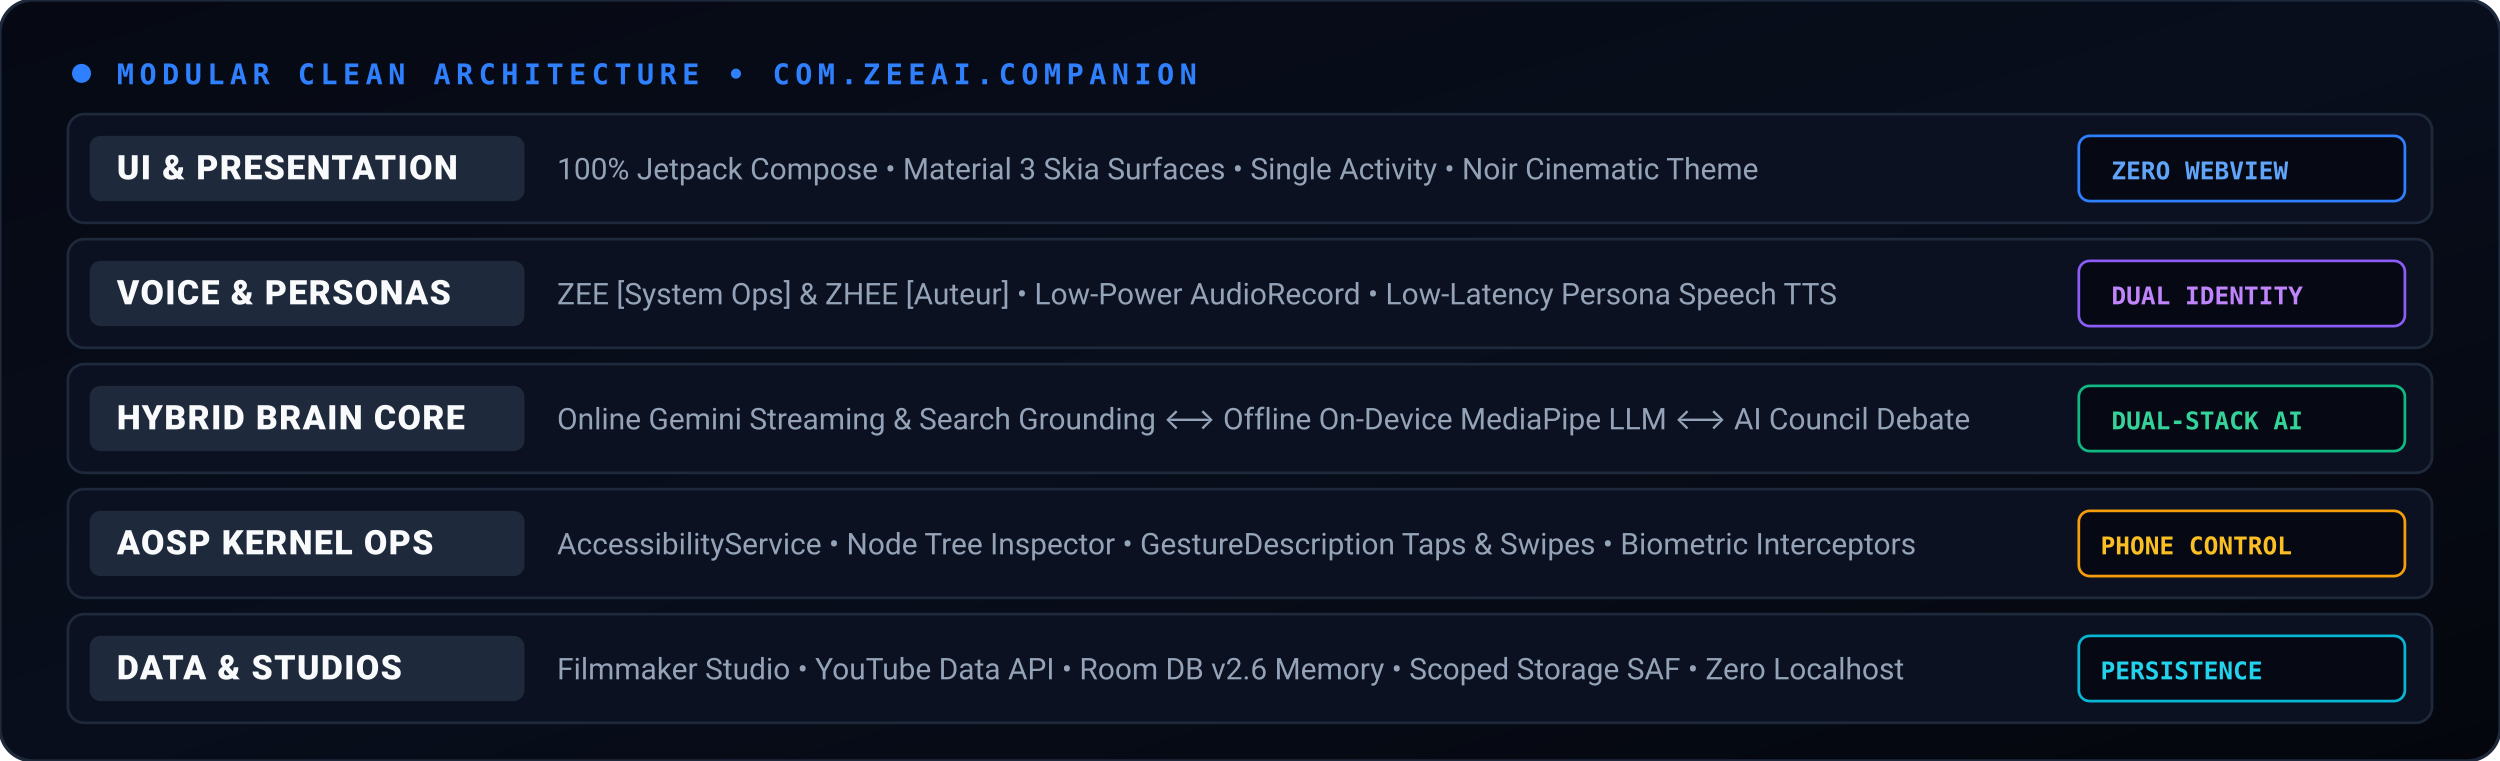
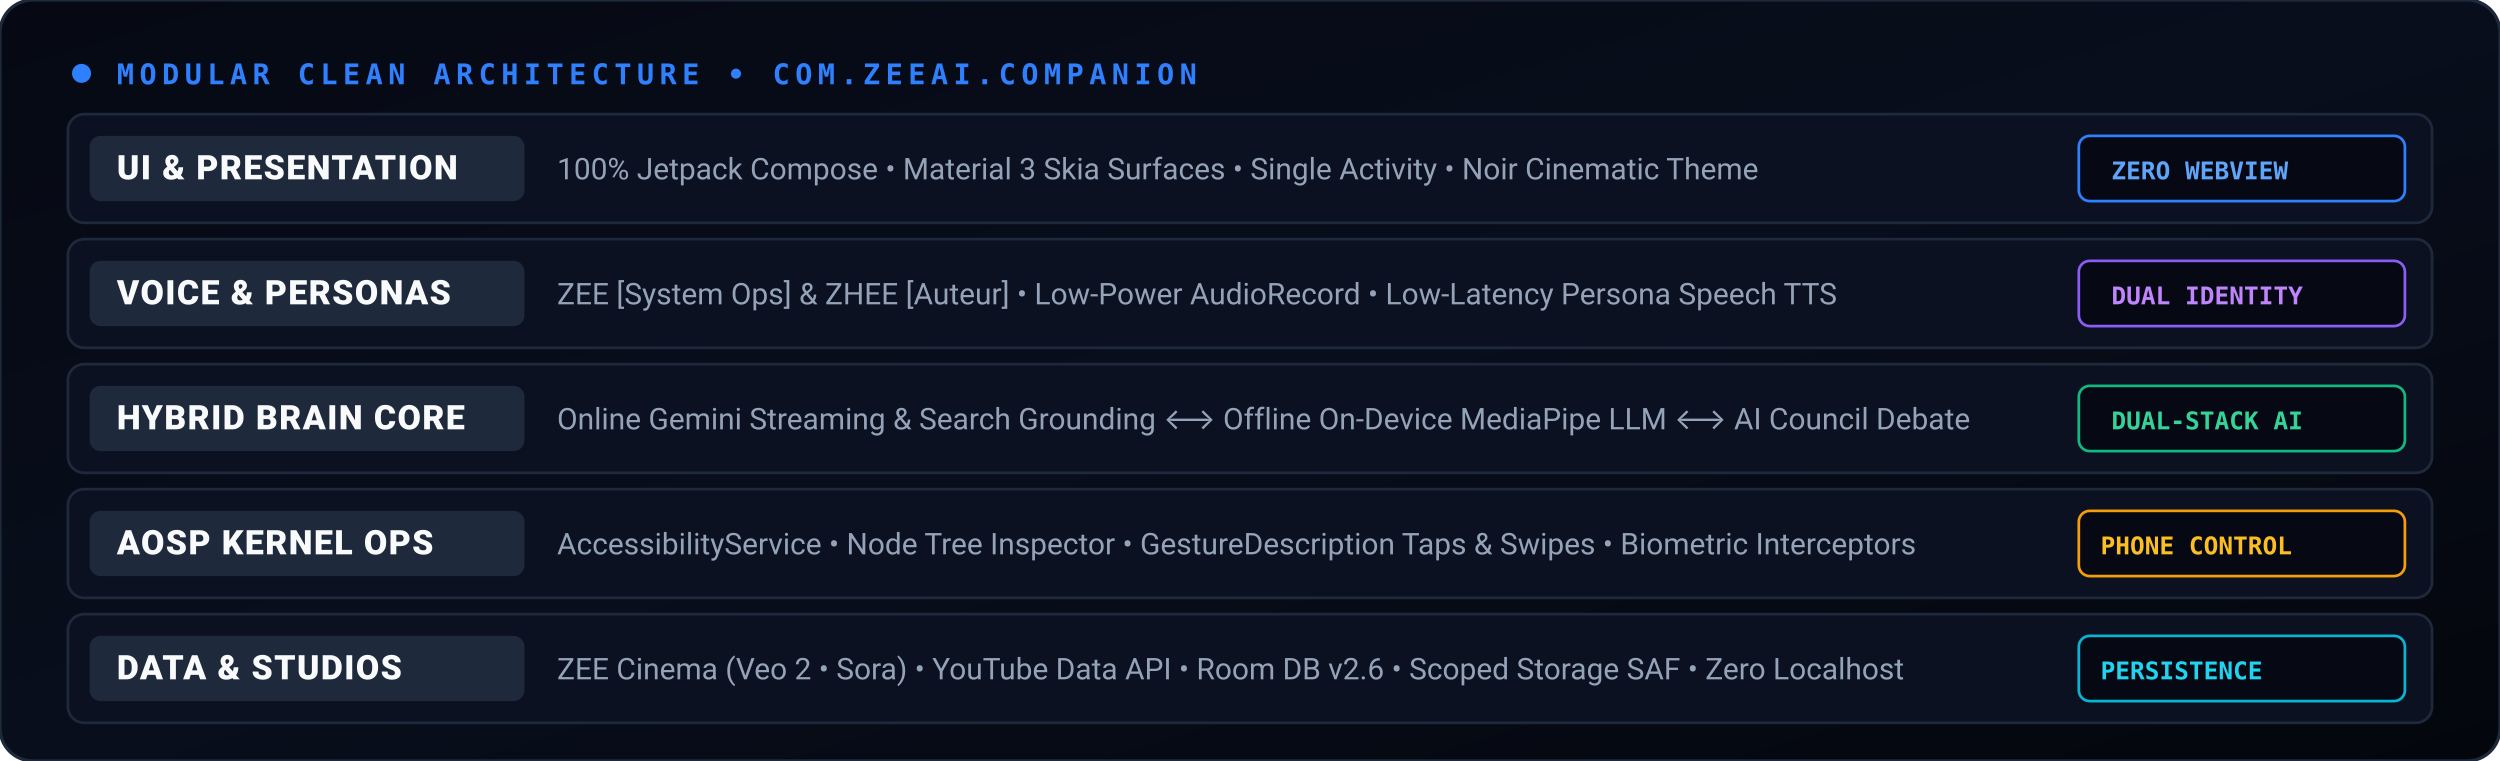
<svg xmlns="http://www.w3.org/2000/svg" viewBox="0 0 920 280" width="100%" height="auto">
  <defs>
    <linearGradient id="archBg" x1="0%" y1="0%" x2="100%" y2="100%">
      <stop offset="0%" stop-color="#060913" />
      <stop offset="50%" stop-color="#080E1C" />
      <stop offset="100%" stop-color="#04060C" />
    </linearGradient>
    <linearGradient id="layerGrad" x1="0%" y1="0%" x2="100%" y2="0%">
      <stop offset="0%" stop-color="#2F80FF" />
      <stop offset="50%" stop-color="#8B5CF6" />
      <stop offset="100%" stop-color="#10B981" />
    </linearGradient>
    <filter id="archGlow" x="-20%" y="-20%" width="140%" height="140%">
      <feGaussianBlur stdDeviation="3" result="blur" />
      <feComposite in="SourceGraphic" in2="blur" operator="over" />
    </filter>
  </defs>
  <style>
    .arch-tag { font-family: 'SF Mono', Consolas, monospace; font-size: 10.5px; font-weight: 700; fill: #2F80FF; letter-spacing: 2px; }
    .layer-title { font-family: -apple-system, BlinkMacSystemFont, 'Segoe UI', Roboto, sans-serif; font-size: 12.5px; font-weight: 800; fill: #F8FAFC; letter-spacing: 0.5px; }
    .layer-chip { font-family: 'SF Mono', Consolas, monospace; font-size: 9px; font-weight: 600; }
    .layer-desc { font-family: -apple-system, BlinkMacSystemFont, 'Segoe UI', Roboto, sans-serif; font-size: 11px; fill: #94A3B8; }
  </style>
  <rect width="920" height="280" rx="12" fill="url(#archBg)" stroke="#1E293B" stroke-width="1.2" />
  <g transform="translate(25, 22)">
    <circle cx="5" cy="5" r="3.5" fill="#2F80FF">
      <animate attributeName="opacity" values="1;0.2;1" dur="2s" repeatCount="indefinite" />
    </circle>
    <text x="18" y="9" class="arch-tag">MODULAR CLEAN ARCHITECTURE • COM.ZEEAI.COMPANION</text>
  </g>
  <g transform="translate(25, 42)">
    <rect width="870" height="40" rx="6" fill="#0B1120" stroke="#1E293B" stroke-width="1" />
    <rect x="8" y="8" width="160" height="24" rx="4" fill="#1E293B" />
    <text x="18" y="24" fill="#60A5FA" class="layer-title">UI &amp; PRESENTATION</text>
    <text x="180" y="24" class="layer-desc">100% Jetpack Compose • Material 3 Skia Surfaces • Single Activity • Noir Cinematic Theme</text>
    <rect x="740" y="8" width="120" height="24" rx="4" fill="#060913" stroke="#2F80FF" stroke-width="1" />
    <text x="752" y="24" fill="#60A5FA" class="layer-chip">ZERO WEBVIEW</text>
  </g>
  <g transform="translate(25, 88)">
    <rect width="870" height="40" rx="6" fill="#0B1120" stroke="#1E293B" stroke-width="1" />
    <rect x="8" y="8" width="160" height="24" rx="4" fill="#1E293B" />
    <text x="18" y="24" fill="#C084FC" class="layer-title">VOICE &amp; PERSONAS</text>
    <text x="180" y="24" class="layer-desc">ZEE [System Ops] &amp; ZHEE [Auteur] • Low-Power AudioRecord • Low-Latency Persona Speech TTS</text>
    <rect x="740" y="8" width="120" height="24" rx="4" fill="#060913" stroke="#8B5CF6" stroke-width="1" />
    <text x="752" y="24" fill="#C084FC" class="layer-chip">DUAL IDENTITY</text>
  </g>
  <g transform="translate(25, 134)">
    <rect width="870" height="40" rx="6" fill="#0B1120" stroke="#1E293B" stroke-width="1" />
    <rect x="8" y="8" width="160" height="24" rx="4" fill="#1E293B" />
    <text x="18" y="24" fill="#34D399" class="layer-title">HYBRID BRAIN CORE</text>
    <text x="180" y="24" class="layer-desc">Online Gemini Streaming &amp; Search Grounding ⟷ Offline On-Device MediaPipe LLM ⟷ AI Council Debate</text>
    <rect x="740" y="8" width="120" height="24" rx="4" fill="#060913" stroke="#10B981" stroke-width="1" />
    <text x="752" y="24" fill="#34D399" class="layer-chip">DUAL-STACK AI</text>
  </g>
  <g transform="translate(25, 180)">
    <rect width="870" height="40" rx="6" fill="#0B1120" stroke="#1E293B" stroke-width="1" />
    <rect x="8" y="8" width="160" height="24" rx="4" fill="#1E293B" />
    <text x="18" y="24" fill="#FBBF24" class="layer-title">AOSP KERNEL OPS</text>
    <text x="180" y="24" class="layer-desc">AccessibilityService • Node Tree Inspector • GestureDescription Taps &amp; Swipes • Biometric Interceptors</text>
    <rect x="740" y="8" width="120" height="24" rx="4" fill="#060913" stroke="#F59E0B" stroke-width="1" />
    <text x="748" y="24" fill="#FBBF24" class="layer-chip">PHONE CONTROL</text>
  </g>
  <g transform="translate(25, 226)">
    <rect width="870" height="40" rx="6" fill="#0B1120" stroke="#1E293B" stroke-width="1" />
    <rect x="8" y="8" width="160" height="24" rx="4" fill="#1E293B" />
    <text x="18" y="24" fill="#22D3EE" class="layer-title">DATA &amp; STUDIOS</text>
-     <text x="180" y="24" class="layer-desc">Filmmaker Studio • YouTube Data API • Room DB v2.6 Memory • Scoped Storage SAF • Zero Localhost</text>
+     <text x="180" y="24" class="layer-desc">ZEE Cinema (Veo 2 • Sora) • YouTube Data API • Room DB v2.6 • Scoped Storage SAF • Zero Localhost</text>
    <rect x="740" y="8" width="120" height="24" rx="4" fill="#060913" stroke="#06B6D4" stroke-width="1" />
    <text x="748" y="24" fill="#22D3EE" class="layer-chip">PERSISTENCE</text>
  </g>
</svg>
